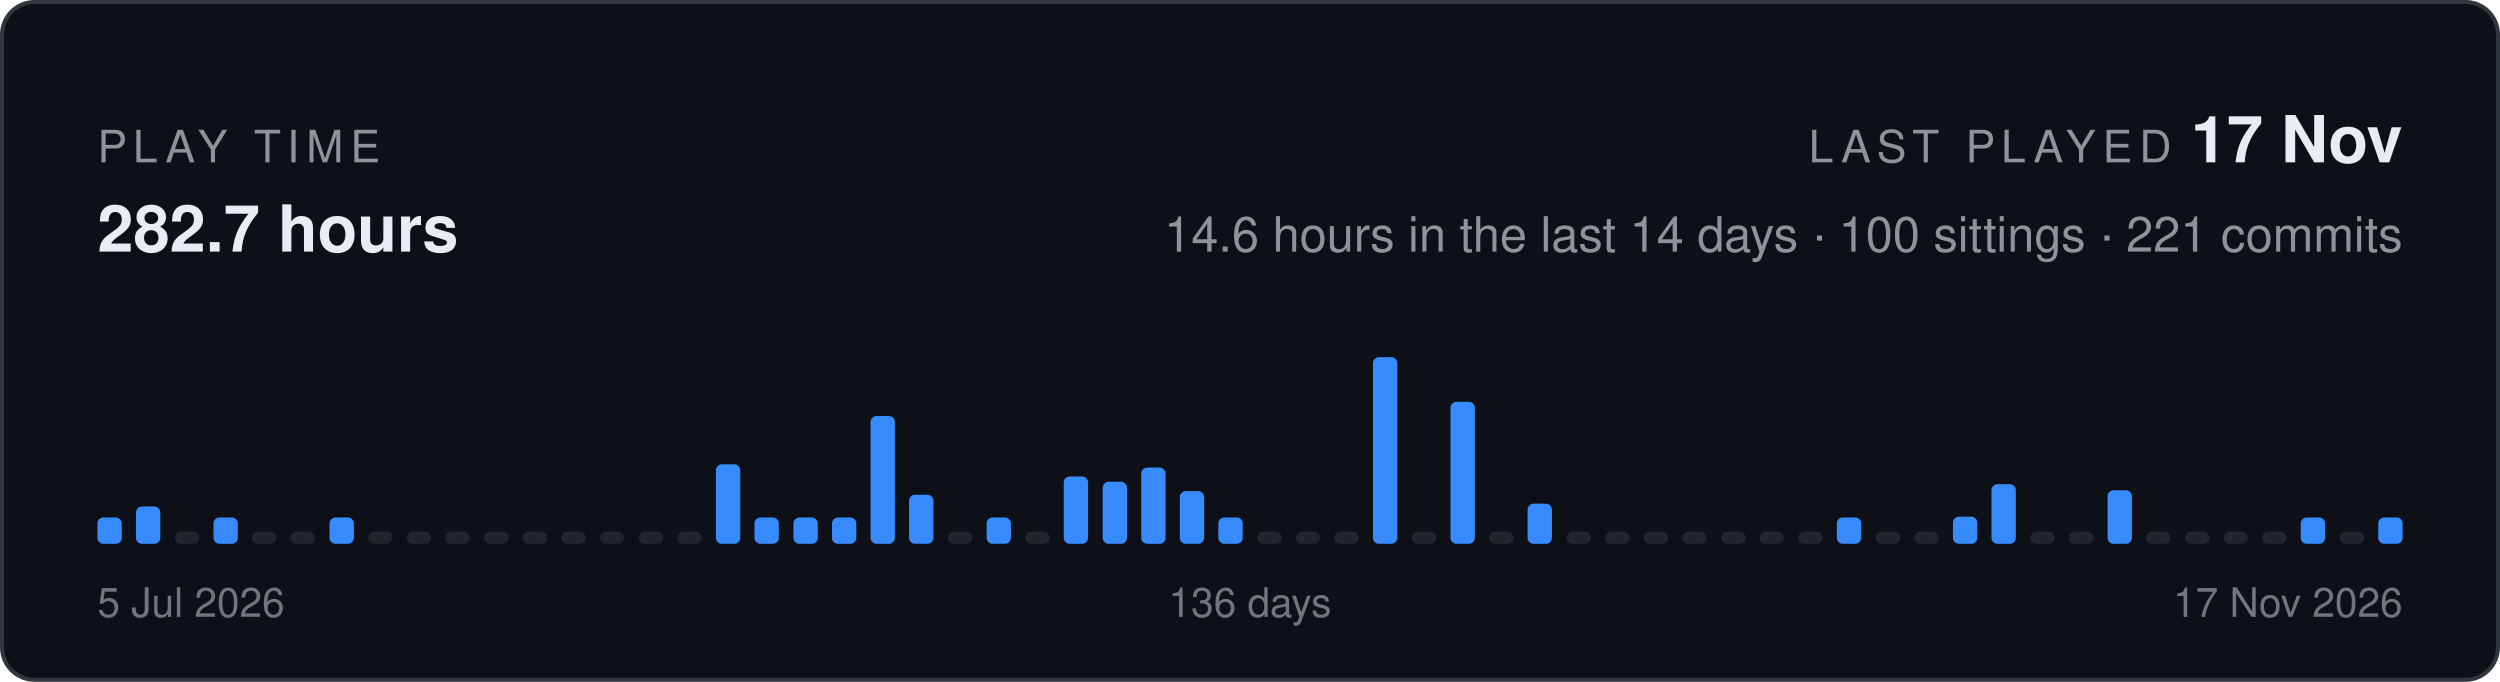
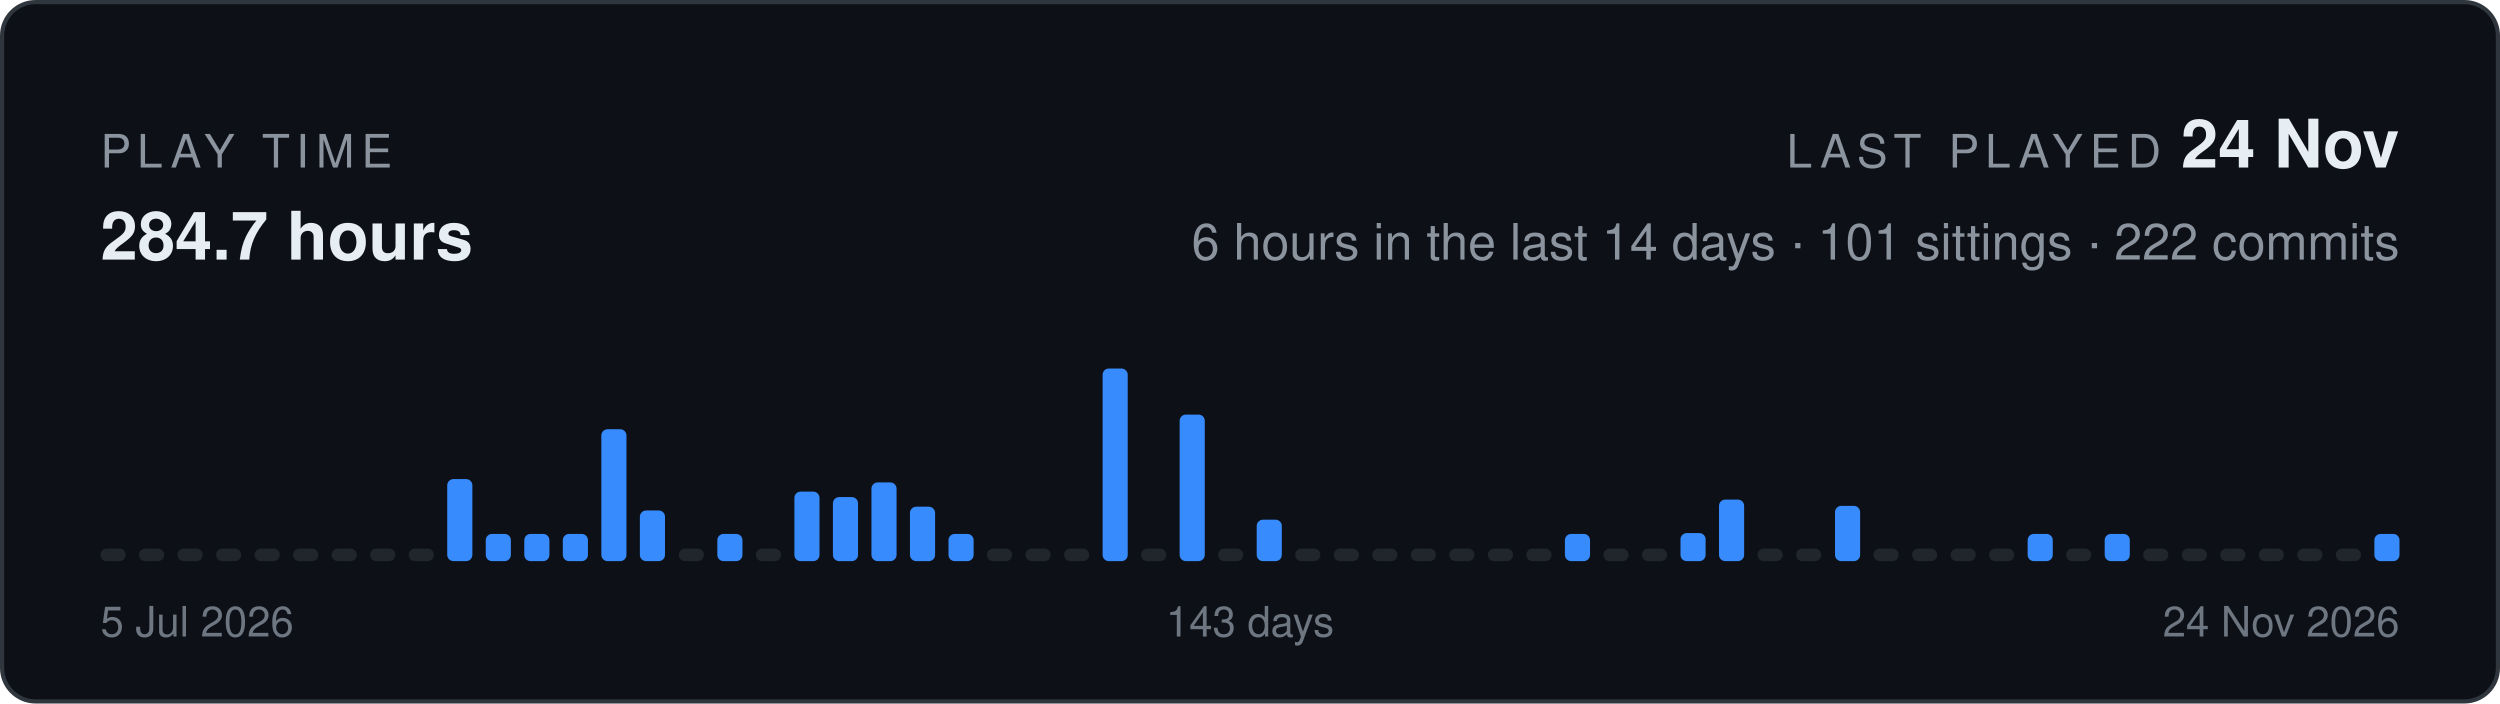
- <svg xmlns="http://www.w3.org/2000/svg" width="616" height="168" viewBox="0 0 616 168" role="img" aria-label="Play time: 282.7 hours over 221 commits, last played 17 Nov">
+ <svg xmlns="http://www.w3.org/2000/svg" width="597" height="168" viewBox="0 0 597 168" role="img" aria-label="Play time: 284.7 hours over 222 commits, last played 24 Nov">
  <style>
    .card { fill: #0d1117; stroke: #30363d }
    text { font-family: -apple-system, BlinkMacSystemFont, "Segoe UI", Helvetica, Arial, sans-serif }
    .label { font-size: 11px; letter-spacing: 1.7px; fill: #8b949e }
    .stat { font-size: 16px; font-weight: 600; letter-spacing: normal; fill: #e6edf3 }
    .note { font-size: 12px; fill: #8b949e }
    .axis { font-size: 10px; fill: #6e7681 }
    .bar { fill: #388bfd }
    .bar-quiet { fill: #21262d }
  </style>
-   <rect class="card" x="0.5" y="0.5" width="615" height="167" rx="8" />
+   <rect class="card" x="0.5" y="0.5" width="596" height="167" rx="8" />
  <text class="label" x="24" y="40">PLAY TIME</text>
-   <text class="stat" x="24" y="62">282.7 hours</text>
-   <text class="label" x="592" y="40" text-anchor="end">LAST PLAYED <tspan class="stat">17 Nov</tspan>
+   <text class="stat" x="24" y="62">284.7 hours</text>
+   <text class="label" x="573" y="40" text-anchor="end">LAST PLAYED <tspan class="stat">24 Nov</tspan>
  </text>
-   <text class="note" x="592" y="62" text-anchor="end">14.6 hours in the last 14 days   ·   100 sittings   ·   221 commits</text>
-   <rect class="bar" x="24.0" y="127.5" width="6" height="6.5" rx="1.5" />
-   <rect class="bar" x="33.5" y="124.8" width="6" height="9.2" rx="1.5" />
-   <rect class="bar-quiet" x="43.1" y="131.0" width="6" height="3.0" rx="1.5" />
-   <rect class="bar" x="52.6" y="127.5" width="6" height="6.5" rx="1.5" />
-   <rect class="bar-quiet" x="62.1" y="131.0" width="6" height="3.0" rx="1.5" />
-   <rect class="bar-quiet" x="71.6" y="131.0" width="6" height="3.0" rx="1.5" />
-   <rect class="bar" x="81.2" y="127.5" width="6" height="6.5" rx="1.5" />
-   <rect class="bar-quiet" x="90.7" y="131.0" width="6" height="3.0" rx="1.5" />
-   <rect class="bar-quiet" x="100.2" y="131.0" width="6" height="3.0" rx="1.5" />
-   <rect class="bar-quiet" x="109.7" y="131.0" width="6" height="3.0" rx="1.5" />
-   <rect class="bar-quiet" x="119.3" y="131.0" width="6" height="3.0" rx="1.5" />
-   <rect class="bar-quiet" x="128.8" y="131.0" width="6" height="3.0" rx="1.5" />
-   <rect class="bar-quiet" x="138.3" y="131.0" width="6" height="3.0" rx="1.5" />
-   <rect class="bar-quiet" x="147.8" y="131.0" width="6" height="3.0" rx="1.5" />
-   <rect class="bar-quiet" x="157.4" y="131.0" width="6" height="3.0" rx="1.5" />
-   <rect class="bar-quiet" x="166.9" y="131.0" width="6" height="3.0" rx="1.5" />
-   <rect class="bar" x="176.4" y="114.4" width="6" height="19.6" rx="1.5" />
-   <rect class="bar" x="185.9" y="127.5" width="6" height="6.5" rx="1.5" />
-   <rect class="bar" x="195.5" y="127.5" width="6" height="6.5" rx="1.5" />
-   <rect class="bar" x="205.0" y="127.5" width="6" height="6.5" rx="1.5" />
-   <rect class="bar" x="214.5" y="102.5" width="6" height="31.5" rx="1.5" />
-   <rect class="bar" x="224.0" y="121.9" width="6" height="12.1" rx="1.5" />
-   <rect class="bar-quiet" x="233.6" y="131.0" width="6" height="3.0" rx="1.5" />
-   <rect class="bar" x="243.1" y="127.5" width="6" height="6.5" rx="1.5" />
-   <rect class="bar-quiet" x="252.6" y="131.0" width="6" height="3.0" rx="1.5" />
-   <rect class="bar" x="262.1" y="117.4" width="6" height="16.6" rx="1.5" />
-   <rect class="bar" x="271.7" y="118.7" width="6" height="15.3" rx="1.5" />
-   <rect class="bar" x="281.2" y="115.2" width="6" height="18.8" rx="1.5" />
-   <rect class="bar" x="290.7" y="121.0" width="6" height="13.0" rx="1.5" />
-   <rect class="bar" x="300.2" y="127.5" width="6" height="6.5" rx="1.5" />
-   <rect class="bar-quiet" x="309.8" y="131.0" width="6" height="3.0" rx="1.5" />
-   <rect class="bar-quiet" x="319.3" y="131.0" width="6" height="3.0" rx="1.5" />
-   <rect class="bar-quiet" x="328.8" y="131.0" width="6" height="3.0" rx="1.5" />
-   <rect class="bar" x="338.3" y="88.0" width="6" height="46.0" rx="1.5" />
-   <rect class="bar-quiet" x="347.9" y="131.0" width="6" height="3.0" rx="1.5" />
-   <rect class="bar" x="357.4" y="99.0" width="6" height="35.0" rx="1.5" />
-   <rect class="bar-quiet" x="366.9" y="131.0" width="6" height="3.0" rx="1.5" />
-   <rect class="bar" x="376.4" y="124.1" width="6" height="9.9" rx="1.5" />
-   <rect class="bar-quiet" x="386.0" y="131.0" width="6" height="3.0" rx="1.5" />
-   <rect class="bar-quiet" x="395.5" y="131.0" width="6" height="3.0" rx="1.5" />
-   <rect class="bar-quiet" x="405.0" y="131.0" width="6" height="3.0" rx="1.5" />
-   <rect class="bar-quiet" x="414.5" y="131.0" width="6" height="3.0" rx="1.5" />
-   <rect class="bar-quiet" x="424.1" y="131.0" width="6" height="3.0" rx="1.5" />
-   <rect class="bar-quiet" x="433.6" y="131.0" width="6" height="3.0" rx="1.5" />
-   <rect class="bar-quiet" x="443.1" y="131.0" width="6" height="3.0" rx="1.5" />
-   <rect class="bar" x="452.6" y="127.5" width="6" height="6.5" rx="1.5" />
-   <rect class="bar-quiet" x="462.2" y="131.0" width="6" height="3.0" rx="1.5" />
-   <rect class="bar-quiet" x="471.7" y="131.0" width="6" height="3.0" rx="1.5" />
-   <rect class="bar" x="481.2" y="127.3" width="6" height="6.7" rx="1.5" />
-   <rect class="bar" x="490.7" y="119.3" width="6" height="14.7" rx="1.5" />
-   <rect class="bar-quiet" x="500.3" y="131.0" width="6" height="3.0" rx="1.5" />
-   <rect class="bar-quiet" x="509.8" y="131.0" width="6" height="3.0" rx="1.5" />
-   <rect class="bar" x="519.3" y="120.8" width="6" height="13.2" rx="1.5" />
-   <rect class="bar-quiet" x="528.8" y="131.0" width="6" height="3.0" rx="1.5" />
-   <rect class="bar-quiet" x="538.4" y="131.0" width="6" height="3.0" rx="1.5" />
-   <rect class="bar-quiet" x="547.9" y="131.0" width="6" height="3.0" rx="1.5" />
-   <rect class="bar-quiet" x="557.4" y="131.0" width="6" height="3.0" rx="1.5" />
-   <rect class="bar" x="566.9" y="127.5" width="6" height="6.5" rx="1.5" />
-   <rect class="bar-quiet" x="576.5" y="131.0" width="6" height="3.0" rx="1.5" />
-   <rect class="bar" x="586.0" y="127.5" width="6" height="6.5" rx="1.5" />
+   <text class="note" x="573" y="62" text-anchor="end">6 hours in the last 14 days   ·   101 sittings   ·   222 commits</text>
+   <rect class="bar-quiet" x="24.0" y="131.0" width="6" height="3.0" rx="1.5" />
+   <rect class="bar-quiet" x="33.2" y="131.0" width="6" height="3.0" rx="1.5" />
+   <rect class="bar-quiet" x="42.4" y="131.0" width="6" height="3.0" rx="1.5" />
+   <rect class="bar-quiet" x="51.6" y="131.0" width="6" height="3.0" rx="1.5" />
+   <rect class="bar-quiet" x="60.8" y="131.0" width="6" height="3.0" rx="1.5" />
+   <rect class="bar-quiet" x="70.0" y="131.0" width="6" height="3.0" rx="1.5" />
+   <rect class="bar-quiet" x="79.2" y="131.0" width="6" height="3.0" rx="1.5" />
+   <rect class="bar-quiet" x="88.4" y="131.0" width="6" height="3.0" rx="1.5" />
+   <rect class="bar-quiet" x="97.6" y="131.0" width="6" height="3.0" rx="1.5" />
+   <rect class="bar" x="106.8" y="114.4" width="6" height="19.6" rx="1.5" />
+   <rect class="bar" x="116.0" y="127.5" width="6" height="6.5" rx="1.5" />
+   <rect class="bar" x="125.2" y="127.5" width="6" height="6.5" rx="1.5" />
+   <rect class="bar" x="134.4" y="127.5" width="6" height="6.5" rx="1.5" />
+   <rect class="bar" x="143.6" y="102.5" width="6" height="31.5" rx="1.5" />
+   <rect class="bar" x="152.8" y="121.9" width="6" height="12.1" rx="1.5" />
+   <rect class="bar-quiet" x="162.1" y="131.0" width="6" height="3.0" rx="1.5" />
+   <rect class="bar" x="171.3" y="127.5" width="6" height="6.5" rx="1.5" />
+   <rect class="bar-quiet" x="180.5" y="131.0" width="6" height="3.0" rx="1.5" />
+   <rect class="bar" x="189.7" y="117.4" width="6" height="16.6" rx="1.5" />
+   <rect class="bar" x="198.9" y="118.7" width="6" height="15.3" rx="1.5" />
+   <rect class="bar" x="208.1" y="115.2" width="6" height="18.8" rx="1.5" />
+   <rect class="bar" x="217.3" y="121.0" width="6" height="13.0" rx="1.5" />
+   <rect class="bar" x="226.5" y="127.5" width="6" height="6.5" rx="1.5" />
+   <rect class="bar-quiet" x="235.7" y="131.0" width="6" height="3.0" rx="1.5" />
+   <rect class="bar-quiet" x="244.9" y="131.0" width="6" height="3.0" rx="1.5" />
+   <rect class="bar-quiet" x="254.1" y="131.0" width="6" height="3.0" rx="1.5" />
+   <rect class="bar" x="263.3" y="88.0" width="6" height="46.0" rx="1.5" />
+   <rect class="bar-quiet" x="272.5" y="131.0" width="6" height="3.0" rx="1.5" />
+   <rect class="bar" x="281.7" y="99.0" width="6" height="35.0" rx="1.5" />
+   <rect class="bar-quiet" x="290.9" y="131.0" width="6" height="3.0" rx="1.5" />
+   <rect class="bar" x="300.1" y="124.1" width="6" height="9.9" rx="1.5" />
+   <rect class="bar-quiet" x="309.3" y="131.0" width="6" height="3.0" rx="1.5" />
+   <rect class="bar-quiet" x="318.5" y="131.0" width="6" height="3.0" rx="1.5" />
+   <rect class="bar-quiet" x="327.7" y="131.0" width="6" height="3.0" rx="1.5" />
+   <rect class="bar-quiet" x="336.9" y="131.0" width="6" height="3.0" rx="1.5" />
+   <rect class="bar-quiet" x="346.1" y="131.0" width="6" height="3.0" rx="1.5" />
+   <rect class="bar-quiet" x="355.3" y="131.0" width="6" height="3.0" rx="1.5" />
+   <rect class="bar-quiet" x="364.5" y="131.0" width="6" height="3.0" rx="1.5" />
+   <rect class="bar" x="373.7" y="127.5" width="6" height="6.5" rx="1.5" />
+   <rect class="bar-quiet" x="382.9" y="131.0" width="6" height="3.0" rx="1.5" />
+   <rect class="bar-quiet" x="392.1" y="131.0" width="6" height="3.0" rx="1.5" />
+   <rect class="bar" x="401.3" y="127.3" width="6" height="6.7" rx="1.5" />
+   <rect class="bar" x="410.5" y="119.3" width="6" height="14.7" rx="1.5" />
+   <rect class="bar-quiet" x="419.7" y="131.0" width="6" height="3.0" rx="1.5" />
+   <rect class="bar-quiet" x="428.9" y="131.0" width="6" height="3.0" rx="1.5" />
+   <rect class="bar" x="438.2" y="120.8" width="6" height="13.2" rx="1.5" />
+   <rect class="bar-quiet" x="447.4" y="131.0" width="6" height="3.0" rx="1.5" />
+   <rect class="bar-quiet" x="456.6" y="131.0" width="6" height="3.0" rx="1.5" />
+   <rect class="bar-quiet" x="465.8" y="131.0" width="6" height="3.0" rx="1.5" />
+   <rect class="bar-quiet" x="475.0" y="131.0" width="6" height="3.0" rx="1.5" />
+   <rect class="bar" x="484.2" y="127.5" width="6" height="6.5" rx="1.5" />
+   <rect class="bar-quiet" x="493.4" y="131.0" width="6" height="3.0" rx="1.5" />
+   <rect class="bar" x="502.6" y="127.5" width="6" height="6.5" rx="1.5" />
+   <rect class="bar-quiet" x="511.8" y="131.0" width="6" height="3.0" rx="1.5" />
+   <rect class="bar-quiet" x="521.0" y="131.0" width="6" height="3.0" rx="1.5" />
+   <rect class="bar-quiet" x="530.2" y="131.0" width="6" height="3.0" rx="1.5" />
+   <rect class="bar-quiet" x="539.4" y="131.0" width="6" height="3.0" rx="1.5" />
+   <rect class="bar-quiet" x="548.6" y="131.0" width="6" height="3.0" rx="1.5" />
+   <rect class="bar-quiet" x="557.8" y="131.0" width="6" height="3.0" rx="1.5" />
+   <rect class="bar" x="567.0" y="127.5" width="6" height="6.5" rx="1.5" />
  <text class="axis" x="24" y="152">5 Jul 2026</text>
-   <text class="axis" x="308" y="152" text-anchor="middle">136 days</text>
-   <text class="axis" x="592" y="152" text-anchor="end">17 Nov 2026</text>
+   <text class="axis" x="298.5" y="152" text-anchor="middle">143 days</text>
+   <text class="axis" x="573" y="152" text-anchor="end">24 Nov 2026</text>
</svg>
